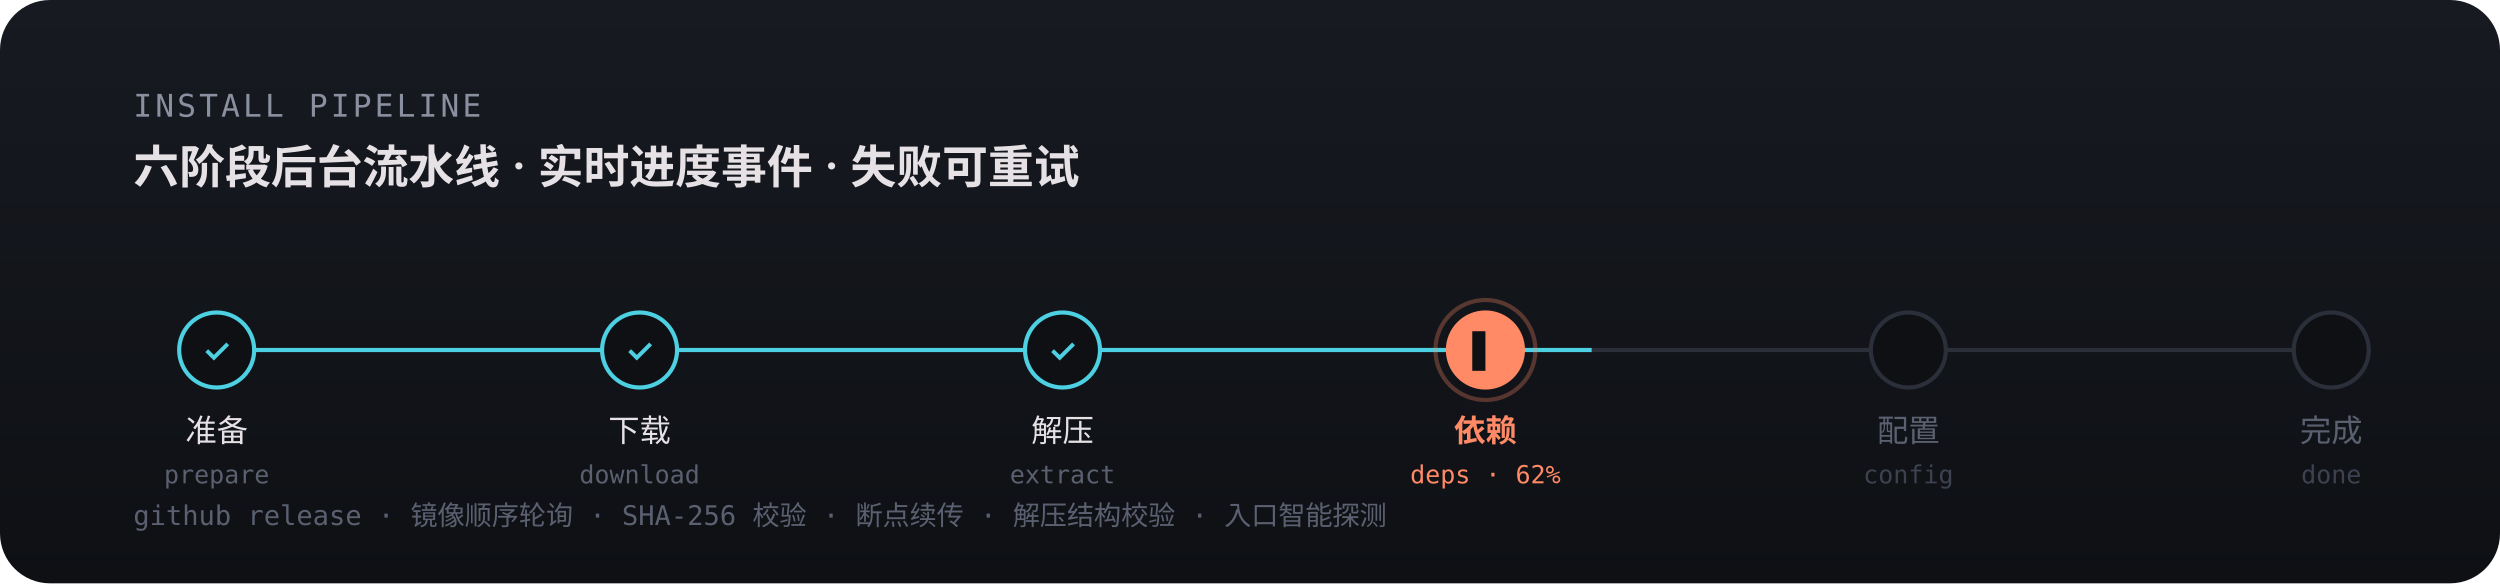
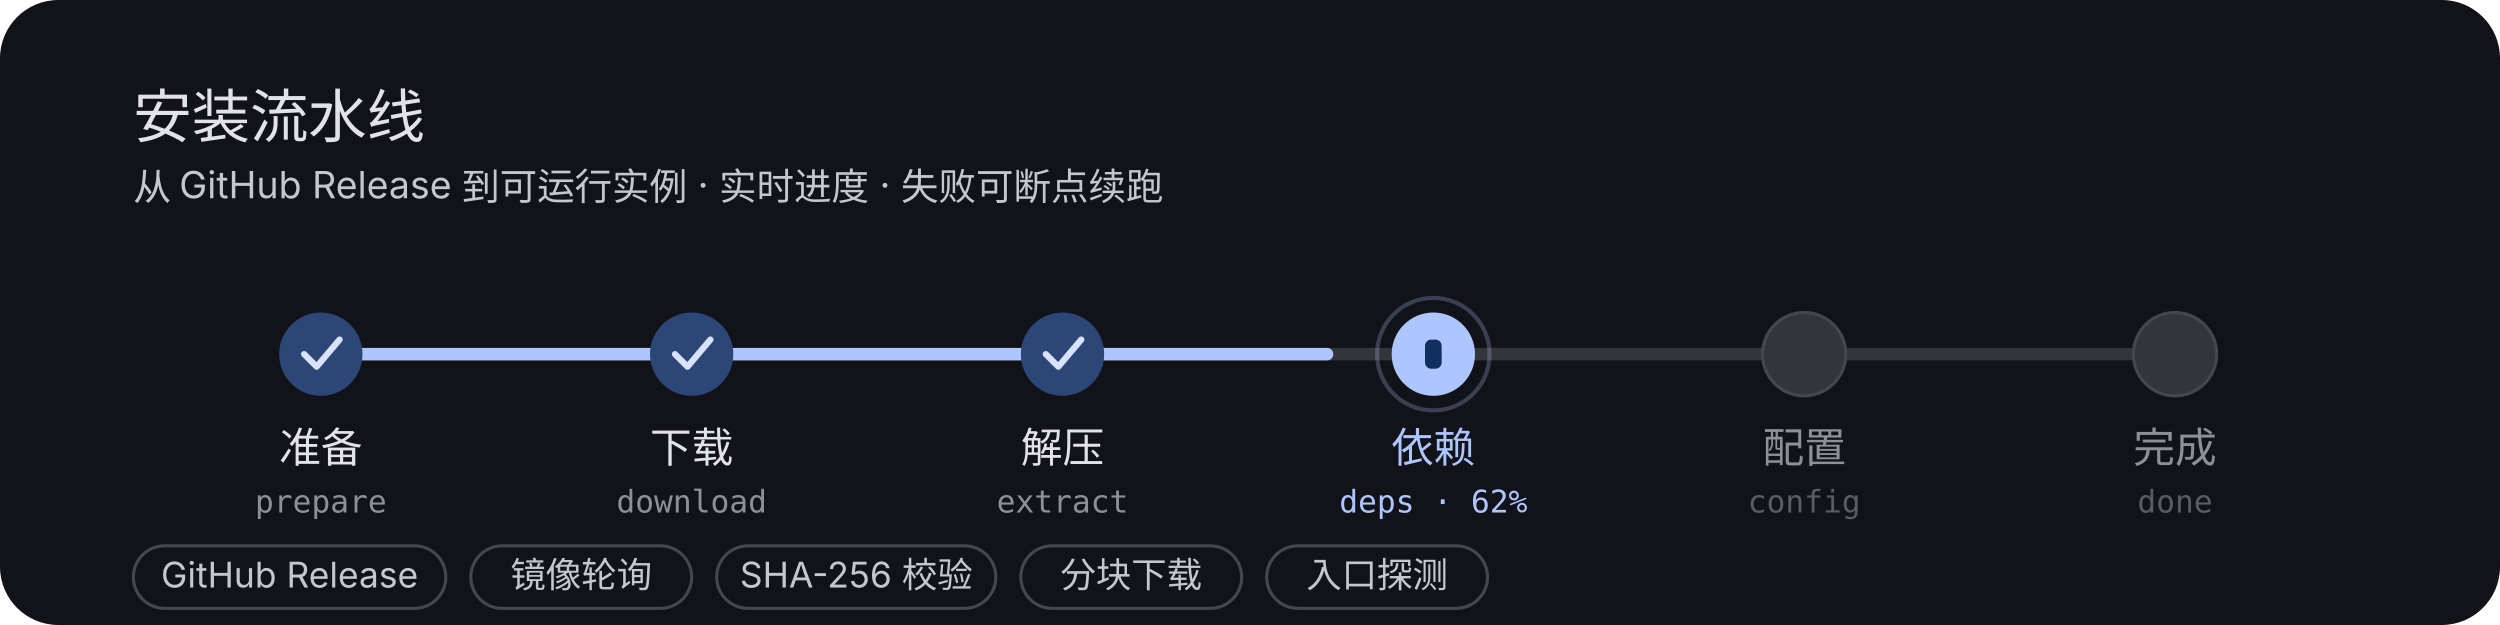
- <svg xmlns="http://www.w3.org/2000/svg" width="1200" height="280" viewBox="0 0 1200 280" role="img" aria-labelledby="pipeline-title pipeline-desc">
-   <defs>
-     <linearGradient id="pipeBg" x1="0" y1="0" x2="0" y2="1">
-       <stop offset="0" stop-color="#171A21" />
-       <stop offset="1" stop-color="#0E1014" />
-     </linearGradient>
-   </defs>
-   <rect width="1200" height="280" rx="24" fill="url(#pipeBg)" />
-   <g transform="translate(64 56)" font-family="ui-monospace, SFMono-Regular, Menlo, monospace">
-     <text x="0" y="0" font-size="15" letter-spacing="1.5" fill="#8B90A0">INSTALL PIPELINE</text>
-     <text x="0" y="32" font-family="-apple-system, BlinkMacSystemFont, 'Segoe UI', 'PingFang SC', sans-serif" font-size="22" font-weight="600" fill="#E6E1E5">六阶段后台流水线 · 实时进度事件 · 失败可重试</text>
+ <svg xmlns="http://www.w3.org/2000/svg" width="1200" height="300" viewBox="0 0 1200 300" role="img" aria-labelledby="pipeline-title pipeline-desc">
+   <rect width="1200" height="300" rx="28" fill="#121318" />
+   <text x="64" y="66" font-family="-apple-system, BlinkMacSystemFont, 'Segoe UI', 'PingFang SC', 'Noto Sans SC', sans-serif" font-size="28" font-weight="500" fill="#E2E2E9">安装流水线</text>
+   <text x="64" y="96" font-family="-apple-system, BlinkMacSystemFont, 'Segoe UI', 'PingFang SC', 'Noto Sans SC', sans-serif" font-size="18" fill="#C5C6D0">从 GitHub Release 到可运行实例 · 实时进度 · 失败可断点续跑</text>
+   <rect x="154" y="167" width="892" height="6" rx="3" fill="#33353A" />
+   <rect x="154" y="167" width="486" height="6" rx="3" fill="#AEC6FF" />
+   <g font-family="-apple-system, BlinkMacSystemFont, 'Segoe UI', 'PingFang SC', 'Noto Sans SC', sans-serif">
+     <circle cx="154" cy="170" r="20" fill="#2D4678" />
+     <path d="M 146 170 L 152 176 L 163 163" stroke="#D8E2FF" stroke-width="3" fill="none" stroke-linecap="round" stroke-linejoin="round" />
+     <text x="154" y="222" text-anchor="middle" font-size="20" font-weight="500" fill="#E2E2E9">准备</text>
+     <circle cx="332" cy="170" r="20" fill="#2D4678" />
+     <path d="M 324 170 L 330 176 L 341 163" stroke="#D8E2FF" stroke-width="3" fill="none" stroke-linecap="round" stroke-linejoin="round" />
+     <text x="332" y="222" text-anchor="middle" font-size="20" font-weight="500" fill="#E2E2E9">下载</text>
+     <circle cx="510" cy="170" r="20" fill="#2D4678" />
+     <path d="M 502 170 L 508 176 L 519 163" stroke="#D8E2FF" stroke-width="3" fill="none" stroke-linecap="round" stroke-linejoin="round" />
+     <text x="510" y="222" text-anchor="middle" font-size="20" font-weight="500" fill="#E2E2E9">解压</text>
+     <circle cx="688" cy="170" r="27" fill="none" stroke="#AEC6FF" stroke-width="2" opacity="0.25" />
+     <circle cx="688" cy="170" r="20" fill="#AEC6FF" />
+     <rect x="684" y="163" width="8" height="14" rx="3" fill="#132F60" />
+     <text x="688" y="222" text-anchor="middle" font-size="20" font-weight="500" fill="#AEC6FF">依赖</text>
+     <circle cx="866" cy="170" r="20" fill="#33353A" stroke="#44474F" stroke-width="1.5" />
+     <text x="866" y="222" text-anchor="middle" font-size="20" fill="#8E9099">配置</text>
+     <circle cx="1044" cy="170" r="20" fill="#33353A" stroke="#44474F" stroke-width="1.5" />
+     <text x="1044" y="222" text-anchor="middle" font-size="20" fill="#8E9099">完成</text>
  </g>
-   <g transform="translate(64 128)" font-family="-apple-system, BlinkMacSystemFont, 'Segoe UI', 'PingFang SC', sans-serif">
-     <line x1="40" y1="40" x2="1056" y2="40" stroke="#2A2F3A" stroke-width="2" />
-     <line x1="40" y1="40" x2="700" y2="40" stroke="#4DD0E1" stroke-width="2" />
-     <g transform="translate(0 0)">
-       <circle cx="40" cy="40" r="18" fill="#0E1014" stroke="#4DD0E1" stroke-width="2" />
-       <text x="40" y="46" text-anchor="middle" font-size="16" font-weight="600" fill="#4DD0E1">✓</text>
-       <text x="40" y="84" text-anchor="middle" font-size="15" fill="#E6E1E5">准备</text>
-       <text x="40" y="104" text-anchor="middle" font-family="ui-monospace, SFMono-Regular, Menlo, monospace" font-size="12" fill="#5A6070">prepare</text>
-     </g>
-     <g transform="translate(203 0)">
-       <circle cx="40" cy="40" r="18" fill="#0E1014" stroke="#4DD0E1" stroke-width="2" />
-       <text x="40" y="46" text-anchor="middle" font-size="16" font-weight="600" fill="#4DD0E1">✓</text>
-       <text x="40" y="84" text-anchor="middle" font-size="15" fill="#E6E1E5">下载</text>
-       <text x="40" y="104" text-anchor="middle" font-family="ui-monospace, SFMono-Regular, Menlo, monospace" font-size="12" fill="#5A6070">download</text>
-     </g>
-     <g transform="translate(406 0)">
-       <circle cx="40" cy="40" r="18" fill="#0E1014" stroke="#4DD0E1" stroke-width="2" />
-       <text x="40" y="46" text-anchor="middle" font-size="16" font-weight="600" fill="#4DD0E1">✓</text>
-       <text x="40" y="84" text-anchor="middle" font-size="15" fill="#E6E1E5">解压</text>
-       <text x="40" y="104" text-anchor="middle" font-family="ui-monospace, SFMono-Regular, Menlo, monospace" font-size="12" fill="#5A6070">extract</text>
-     </g>
-     <g transform="translate(609 0)">
-       <circle cx="40" cy="40" r="18" fill="#FF8A65" stroke="#FF8A65" stroke-width="2" />
-       <circle cx="40" cy="40" r="24" fill="none" stroke="#FF8A65" stroke-width="2" opacity="0.3" />
-       <text x="40" y="46" text-anchor="middle" font-size="16" font-weight="600" fill="#0E1014">▌</text>
-       <text x="40" y="84" text-anchor="middle" font-size="15" font-weight="600" fill="#FF8A65">依赖</text>
-       <text x="40" y="104" text-anchor="middle" font-family="ui-monospace, SFMono-Regular, Menlo, monospace" font-size="12" fill="#FF8A65">deps · 62%</text>
-     </g>
-     <g transform="translate(812 0)">
-       <circle cx="40" cy="40" r="18" fill="#0E1014" stroke="#2A2F3A" stroke-width="2" />
-       <text x="40" y="84" text-anchor="middle" font-size="15" fill="#5A6070">配置</text>
-       <text x="40" y="104" text-anchor="middle" font-family="ui-monospace, SFMono-Regular, Menlo, monospace" font-size="12" fill="#3D4250">config</text>
-     </g>
-     <g transform="translate(1015 0)">
-       <circle cx="40" cy="40" r="18" fill="#0E1014" stroke="#2A2F3A" stroke-width="2" />
-       <text x="40" y="84" text-anchor="middle" font-size="15" fill="#5A6070">完成</text>
-       <text x="40" y="104" text-anchor="middle" font-family="ui-monospace, SFMono-Regular, Menlo, monospace" font-size="12" fill="#3D4250">done</text>
-     </g>
+   <g font-family="'JetBrains Mono', 'Cascadia Mono', Consolas, ui-monospace, monospace" font-size="15" text-anchor="middle">
+     <text x="154" y="246" fill="#8E9099">prepare</text>
+     <text x="332" y="246" fill="#8E9099">download</text>
+     <text x="510" y="246" fill="#8E9099">extract</text>
+     <text x="688" y="246" fill="#AEC6FF">deps · 62%</text>
+     <text x="866" y="246" fill="#5A5C63">config</text>
+     <text x="1044" y="246" fill="#5A5C63">done</text>
  </g>
-   <g transform="translate(64 252)" font-family="ui-monospace, SFMono-Regular, Menlo, monospace" font-size="13" fill="#5A6070">
-     <text x="0" y="0">github release · 镜像顺序轮询 · SHA-256 校验 · 断点续传 · 解压结构校验 · 入口智能探测</text>
+   <g font-family="-apple-system, BlinkMacSystemFont, 'Segoe UI', 'PingFang SC', 'Noto Sans SC', sans-serif" font-size="17">
+     <rect x="64" y="262" width="150" height="30" rx="15" fill="none" stroke="#44474F" stroke-width="1.5" />
+     <text x="139" y="282" text-anchor="middle" fill="#C5C6D0">GitHub Release</text>
+     <rect x="226" y="262" width="106" height="30" rx="15" fill="none" stroke="#44474F" stroke-width="1.5" />
+     <text x="279" y="282" text-anchor="middle" fill="#C5C6D0">镜像轮询</text>
+     <rect x="344" y="262" width="134" height="30" rx="15" fill="none" stroke="#44474F" stroke-width="1.5" />
+     <text x="411" y="282" text-anchor="middle" fill="#C5C6D0">SHA-256 校验</text>
+     <rect x="490" y="262" width="106" height="30" rx="15" fill="none" stroke="#44474F" stroke-width="1.5" />
+     <text x="543" y="282" text-anchor="middle" fill="#C5C6D0">分块下载</text>
+     <rect x="608" y="262" width="106" height="30" rx="15" fill="none" stroke="#44474F" stroke-width="1.5" />
+     <text x="661" y="282" text-anchor="middle" fill="#C5C6D0">入口探测</text>
  </g>
</svg>
